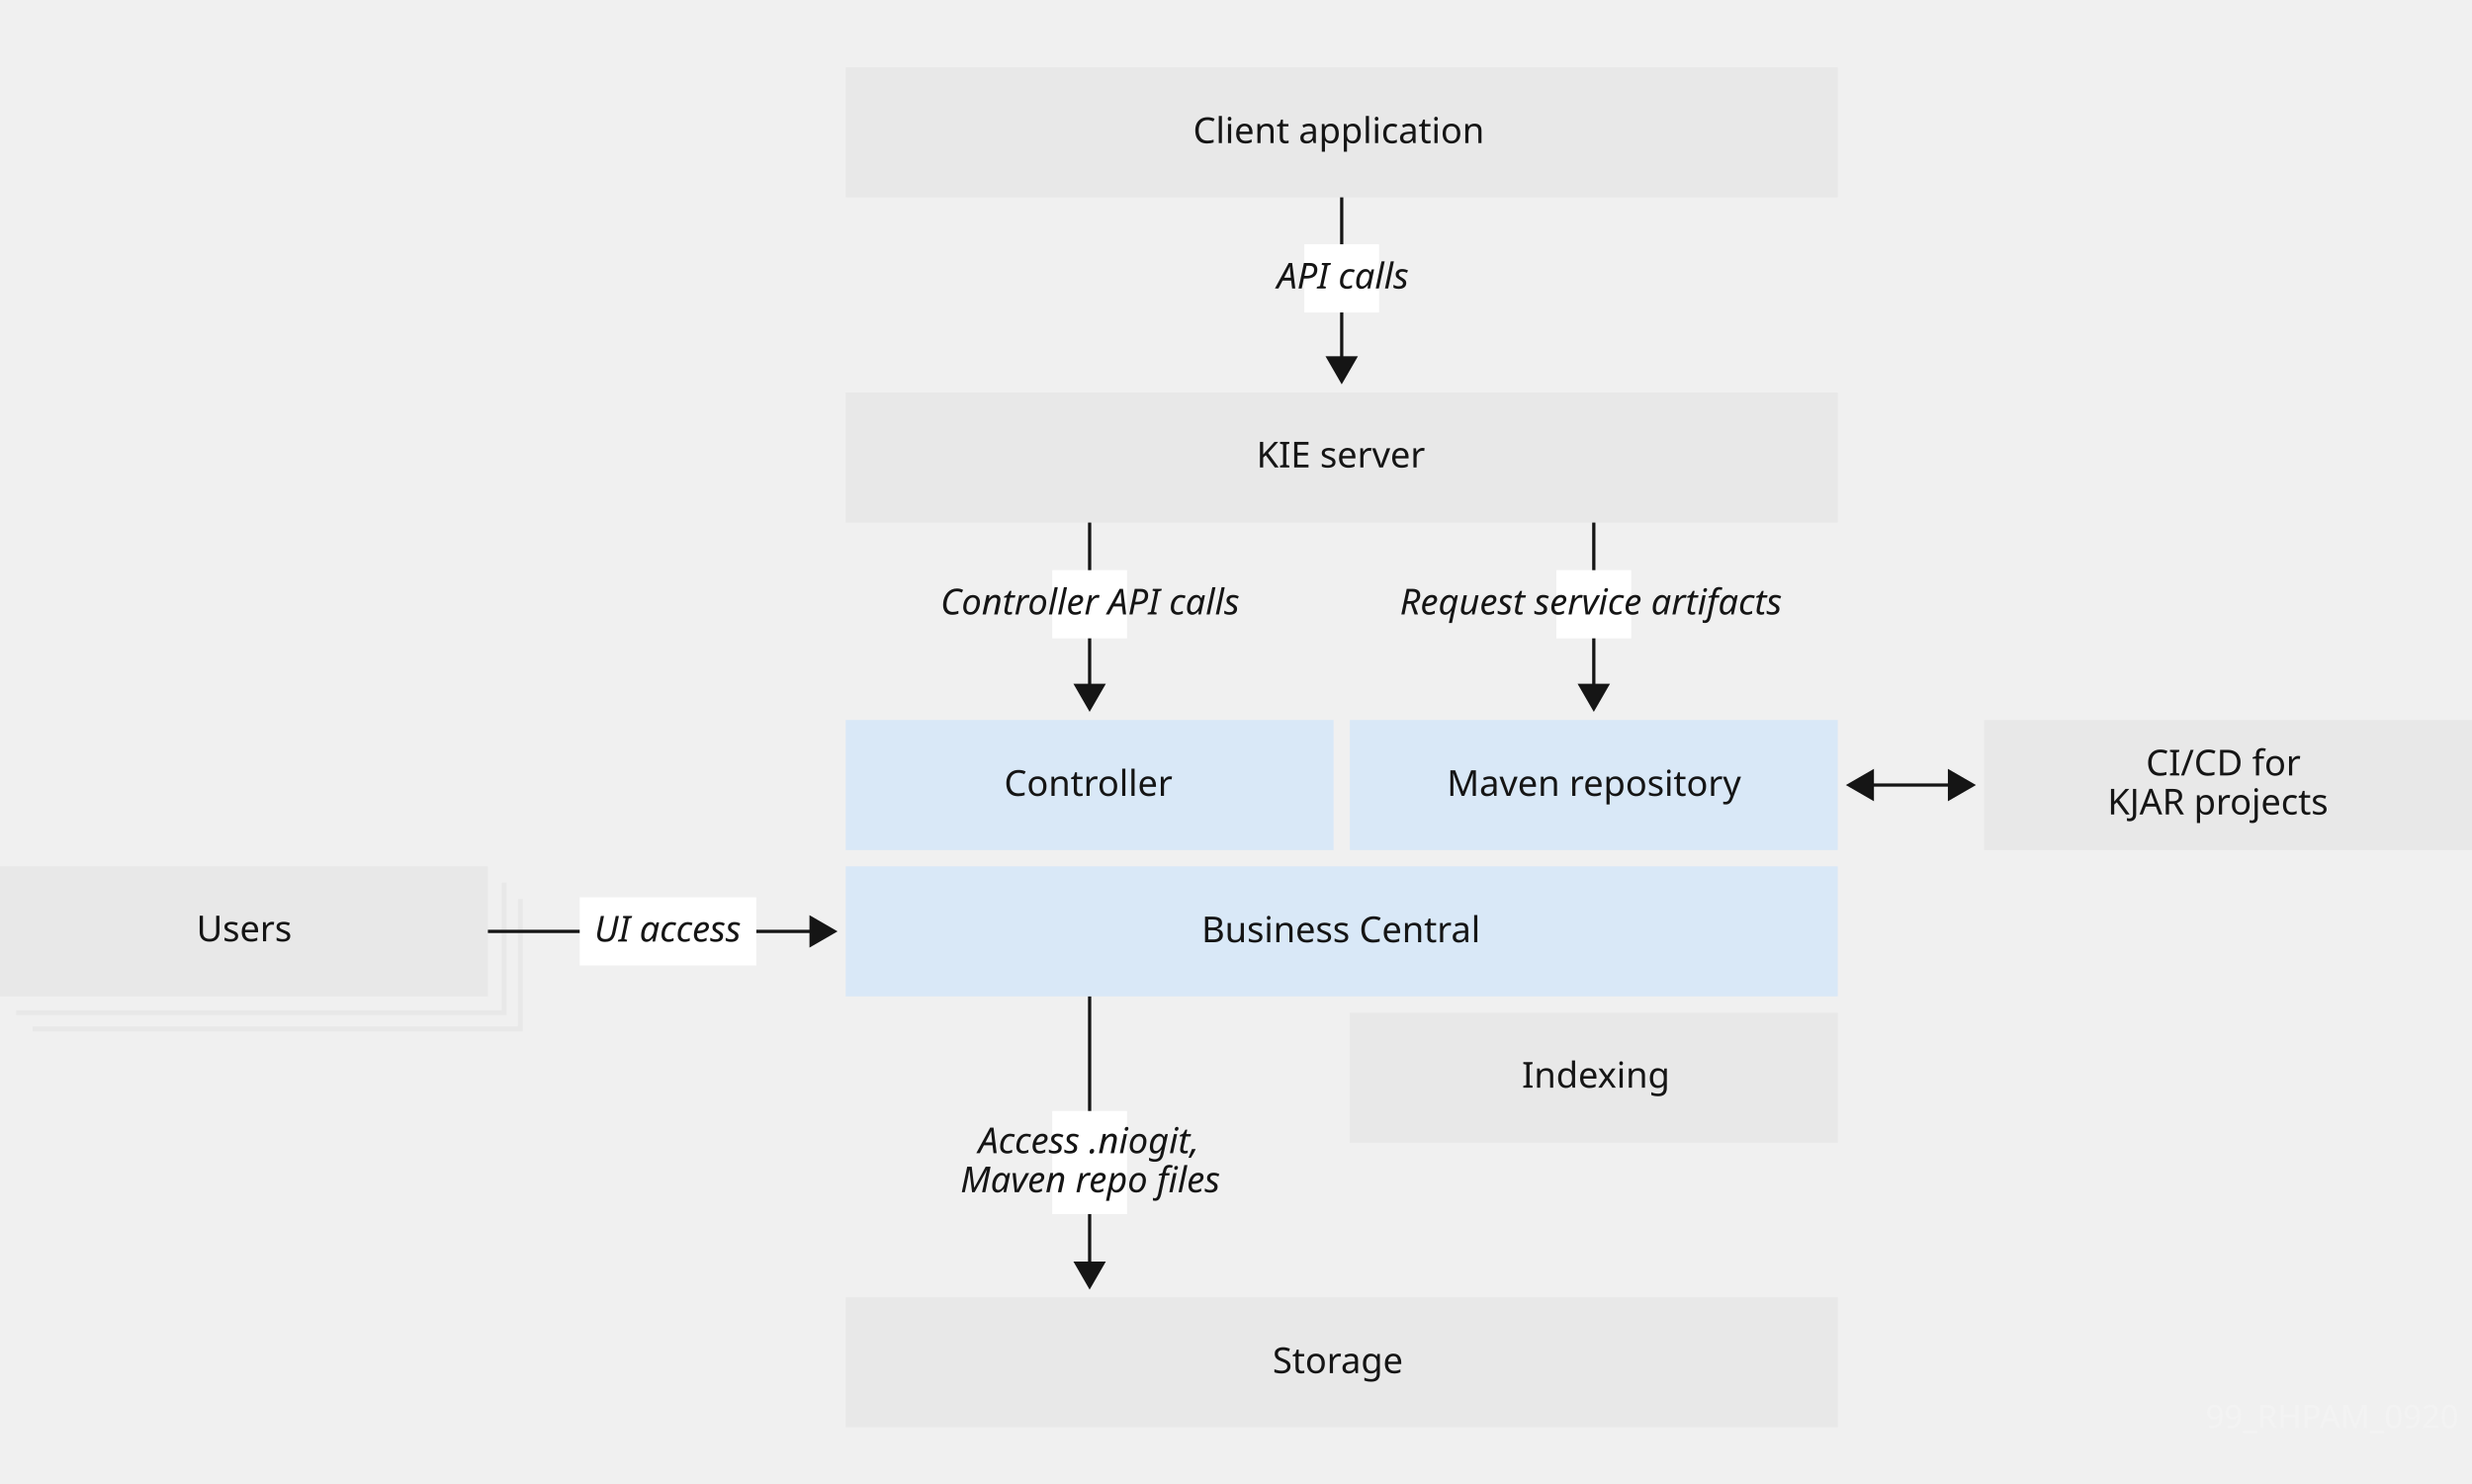
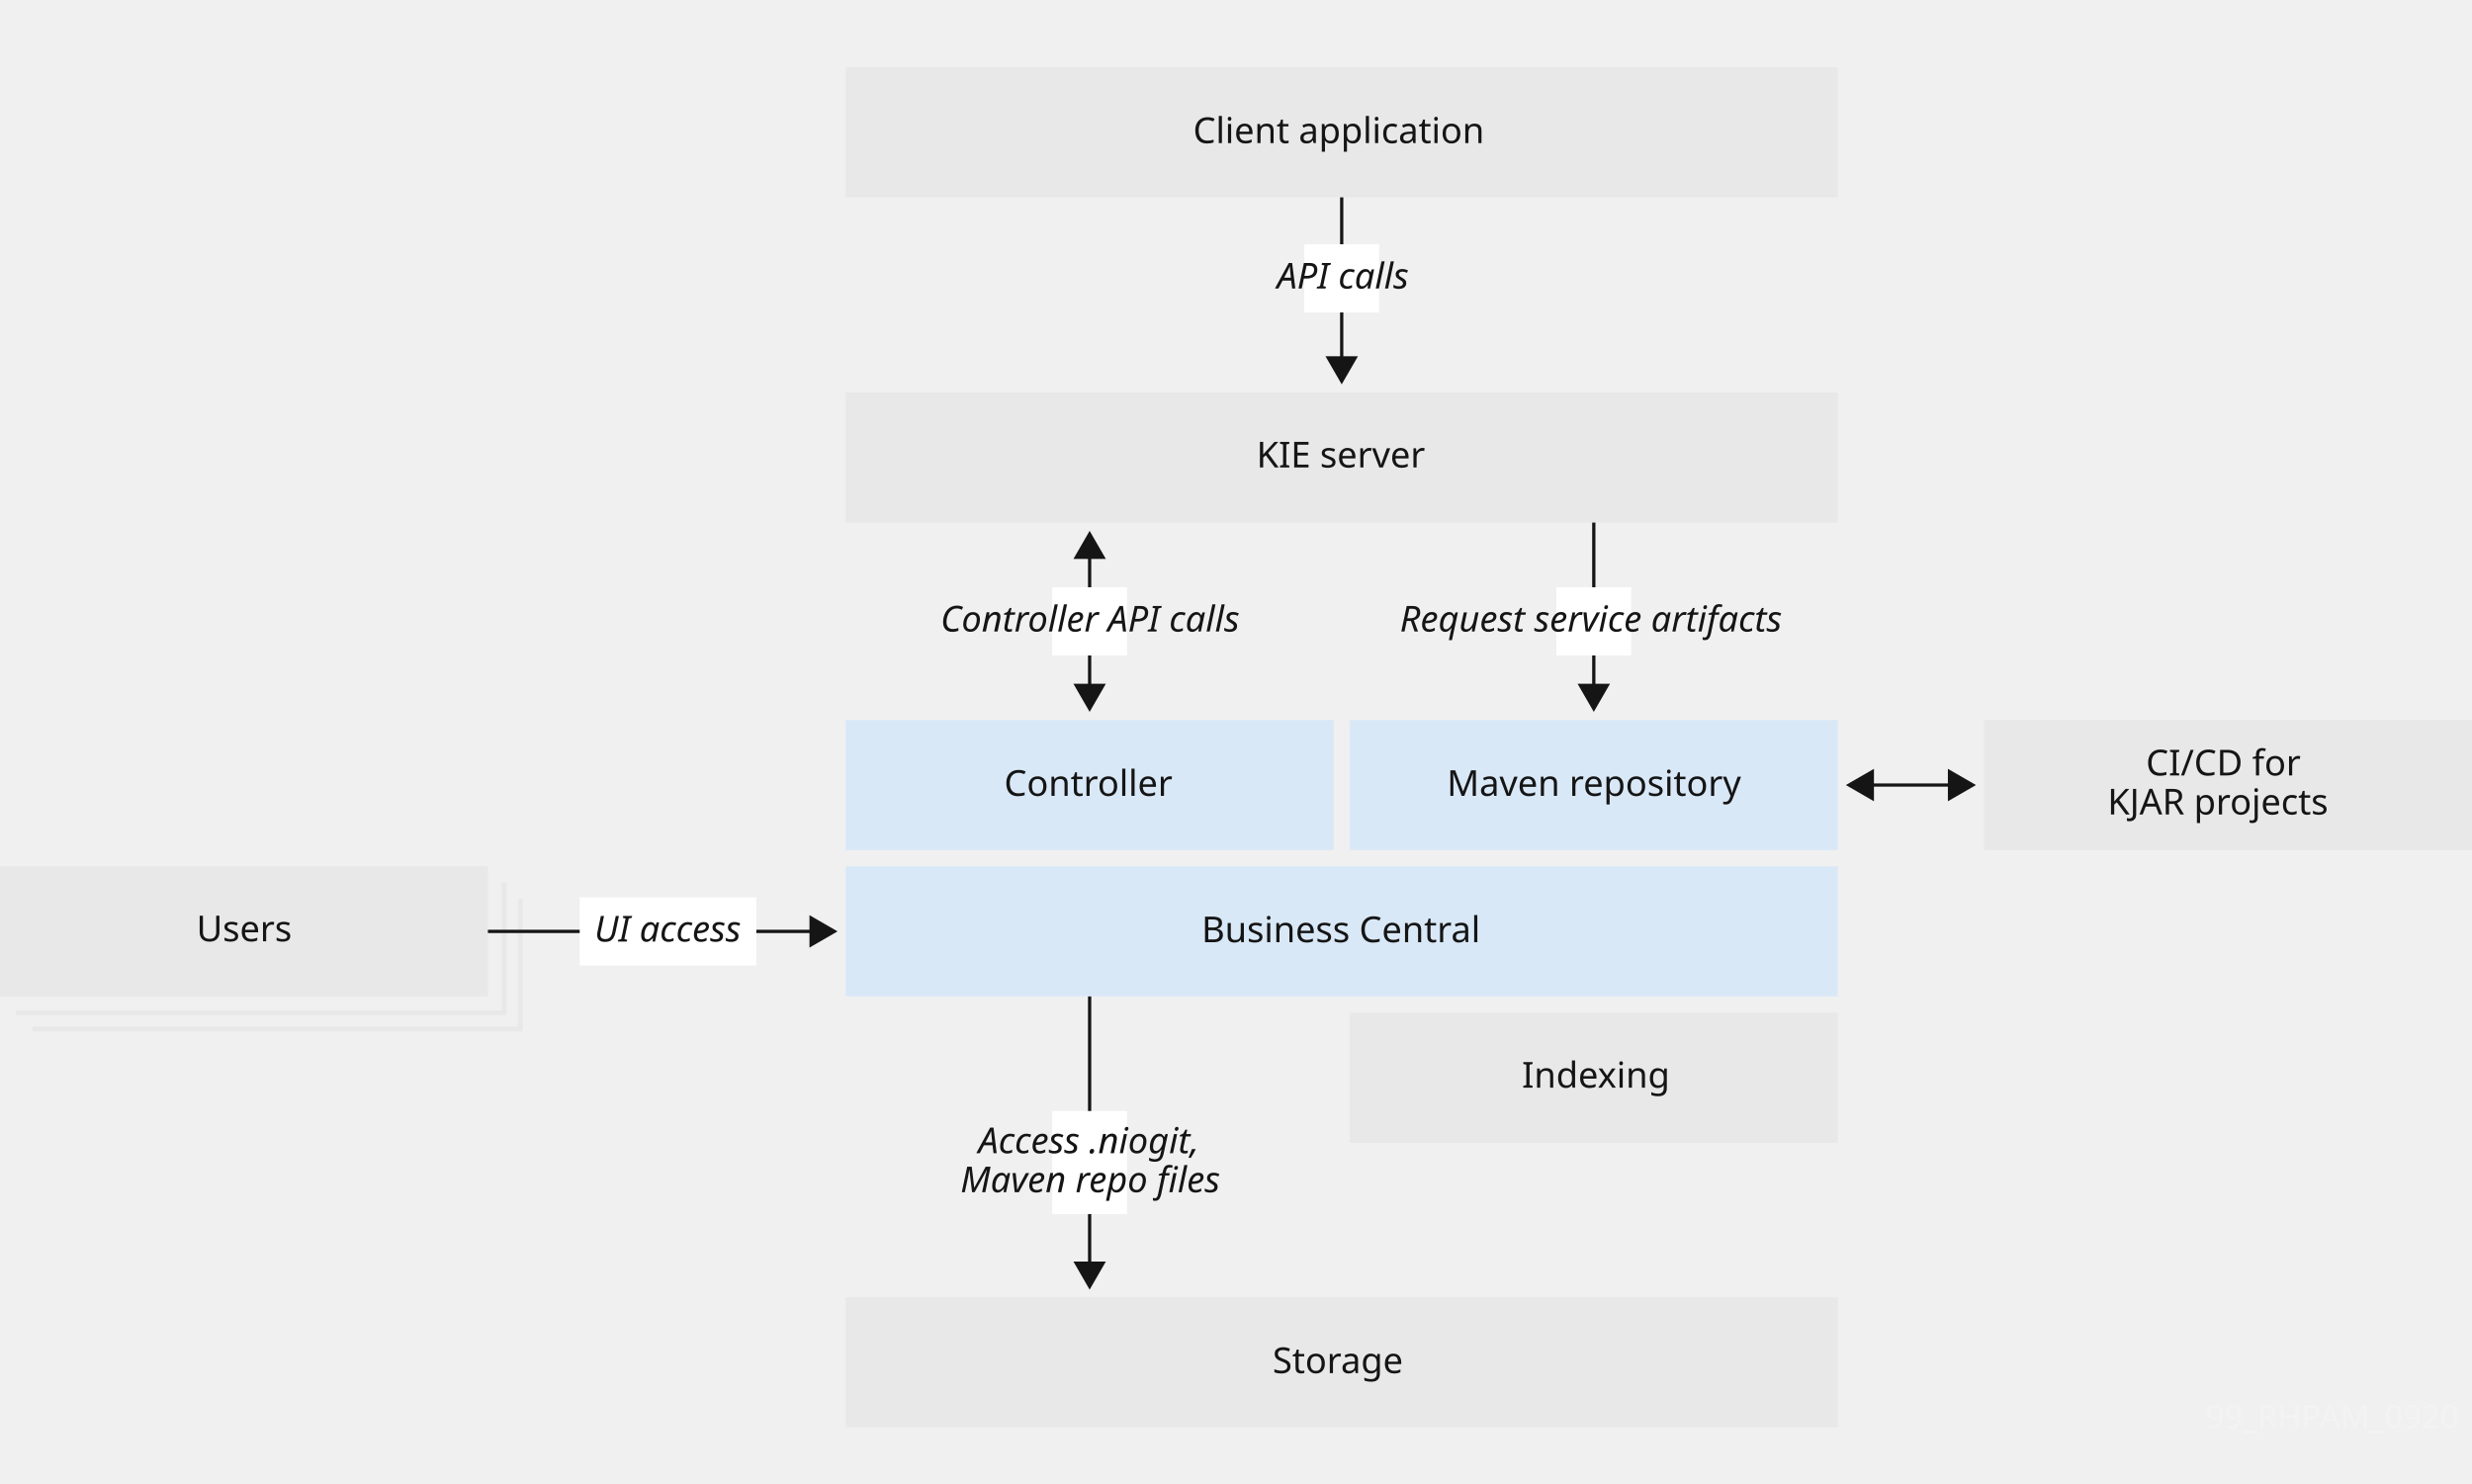
- <svg xmlns="http://www.w3.org/2000/svg" id="a5dfc5fc-970d-42fe-bdfe-0ebd1f2cee2c" data-name="artwork" width="760" height="456.101" viewBox="0 0 760 456.101">
+ <svg xmlns="http://www.w3.org/2000/svg" id="aa1f8b80-b45c-493d-b387-a44ba4da6183" data-name="artwork" width="760" height="456.101" viewBox="0 0 760 456.101">
  <defs>
    <style>
-       .a7b44a7b-b836-40ad-8667-200596d93c3f {
+       .afb4eeb2-6c84-42b3-97df-6f6eb775fdb9, .bca6adb0-0491-4d23-8793-bea3b90b9eba, .ff5a185c-31a4-4662-bb7a-c0ac9b76c394 {
+         fill: none;
+       }
+ 
+       .bca6adb0-0491-4d23-8793-bea3b90b9eba {
+         stroke: #151515;
+         stroke-linecap: round;
+         stroke-linejoin: round;
+       }
+ 
+       .b5144887-ea7b-4eac-b7d8-feaecfeca6a1, .e1fdf589-5055-4112-9d2f-f1ef277d222b, .ffb75daa-4c1b-4f50-a8e4-f04b7a8dcb7c {
+         fill: #151515;
+       }
+ 
+       .b325d0ca-cea5-4ad7-955d-68b113119c8c {
+         fill: #fff;
+       }
+ 
+       .b5144887-ea7b-4eac-b7d8-feaecfeca6a1, .e1fdf589-5055-4112-9d2f-f1ef277d222b {
+         font-size: 11px;
+       }
+ 
+       .b5144887-ea7b-4eac-b7d8-feaecfeca6a1 {
+         font-family: RedHatText-Italic, Red Hat Text;
+         font-style: italic;
+       }
+ 
+       .aaa7779e-6b54-4b2c-bddf-a402c4c2c1f2 {
        font-size: 10px;
        fill: #f3f3f3;
        font-family: RedHatText-Regular, Red Hat Text;
      }

-       .a2f33e9e-719a-4bf5-a3ff-f98f3f184053, .b6180309-e5f0-4a1d-8835-421adfc746da, .bef4833d-8349-4c0a-a9c6-4a5cd5a836fb {
-         fill: none;
-       }
- 
-       .a2f33e9e-719a-4bf5-a3ff-f98f3f184053 {
-         stroke: #151515;
-         stroke-linecap: round;
-         stroke-linejoin: round;
-       }
- 
-       .bf925180-eb7f-4cce-b4fd-0d9df57e821a, .eb4d00d6-c261-42a2-85cf-7c528b533bf4, .fe31ff38-ae81-405d-abb4-4be849a1ead2 {
-         fill: #151515;
-       }
- 
-       .bdbf8af9-5bc3-47a2-b18a-b0fb17b8446c {
+       .affd2bcf-853f-4016-9ebc-de67aef42154 {
        fill: #e8e8e8;
      }

-       .bf925180-eb7f-4cce-b4fd-0d9df57e821a, .fe31ff38-ae81-405d-abb4-4be849a1ead2 {
-         font-size: 11px;
-       }
- 
-       .fe31ff38-ae81-405d-abb4-4be849a1ead2 {
+       .e1fdf589-5055-4112-9d2f-f1ef277d222b {
        font-family: RedHatText-Medium, Red Hat Text;
        font-weight: 500;
      }

-       .a77240ac-f358-4bd7-bc41-669d43b00762 {
-         fill: #fff;
-       }
- 
-       .bf925180-eb7f-4cce-b4fd-0d9df57e821a {
-         font-family: RedHatText-Italic, Red Hat Text;
-         font-style: italic;
-       }
- 
-       .bef4833d-8349-4c0a-a9c6-4a5cd5a836fb {
+       .ff5a185c-31a4-4662-bb7a-c0ac9b76c394 {
        stroke: #e8e8e8;
        stroke-miterlimit: 10;
        stroke-width: 1.5px;
      }

-       .b0a3761d-d9e2-4cba-971f-8a74efe50b8b {
+       .f22a5c7a-19e6-4161-9a8e-cea48c749e36 {
        fill: #d9e8f7;
      }
    </style>
  </defs>
  <g>
-     <text class="a7b44a7b-b836-40ad-8667-200596d93c3f" transform="translate(678.091 439.119)">99_RHPAM_0920</text>
-     <rect class="b6180309-e5f0-4a1d-8835-421adfc746da" x="0.01" y="416.101" width="760" height="40" />
+     <line class="bca6adb0-0491-4d23-8793-bea3b90b9eba" x1="335" y1="211.711" x2="335" y2="170.405" />
+     <polygon class="ffb75daa-4c1b-4f50-a8e4-f04b7a8dcb7c" points="339.986 210.252 335 218.887 330.014 210.252 339.986 210.252" />
+     <polygon class="ffb75daa-4c1b-4f50-a8e4-f04b7a8dcb7c" points="339.986 171.864 335 163.229 330.014 171.864 339.986 171.864" />
+   </g>
+   <rect class="b325d0ca-cea5-4ad7-955d-68b113119c8c" x="323.5" y="180.575" width="23" height="20.965" />
+   <text class="b5144887-ea7b-4eac-b7d8-feaecfeca6a1" transform="translate(289.153 194.182)">Controller API calls</text>
+   <g>
+     <line class="bca6adb0-0491-4d23-8793-bea3b90b9eba" x1="490" y1="211.711" x2="490" y2="160.729" />
+     <polygon class="ffb75daa-4c1b-4f50-a8e4-f04b7a8dcb7c" points="494.986 210.252 490 218.887 485.014 210.252 494.986 210.252" />
+   </g>
+   <rect class="b325d0ca-cea5-4ad7-955d-68b113119c8c" x="478.5" y="180.575" width="23" height="20.965" />
+   <text class="b5144887-ea7b-4eac-b7d8-feaecfeca6a1" transform="translate(430.375 194.182)">Request service artifacts</text>
+   <g>
+     <text class="aaa7779e-6b54-4b2c-bddf-a402c4c2c1f2" transform="translate(678.091 439.119)">99_RHPAM_0920</text>
+     <rect class="afb4eeb2-6c84-42b3-97df-6f6eb775fdb9" x="0.01" y="416.101" width="760" height="40" />
  </g>
  <g>
-     <line class="a2f33e9e-719a-4bf5-a3ff-f98f3f184053" x1="412.5" y1="111.007" x2="412.5" y2="60.525" />
-     <polygon class="eb4d00d6-c261-42a2-85cf-7c528b533bf4" points="417.486 109.548 412.5 118.183 407.514 109.548 417.486 109.548" />
+     <line class="bca6adb0-0491-4d23-8793-bea3b90b9eba" x1="412.5" y1="111.007" x2="412.5" y2="60.525" />
+     <polygon class="ffb75daa-4c1b-4f50-a8e4-f04b7a8dcb7c" points="417.486 109.548 412.5 118.183 407.514 109.548 417.486 109.548" />
  </g>
  <g>
-     <rect class="bdbf8af9-5bc3-47a2-b18a-b0fb17b8446c" x="260" y="20.683" width="305" height="40" />
-     <text class="fe31ff38-ae81-405d-abb4-4be849a1ead2" transform="translate(366.813 44.008)">Client application</text>
+     <rect class="affd2bcf-853f-4016-9ebc-de67aef42154" x="260" y="20.683" width="305" height="40" />
+     <text class="e1fdf589-5055-4112-9d2f-f1ef277d222b" transform="translate(366.813 44.008)">Client application</text>
  </g>
-   <rect class="a77240ac-f358-4bd7-bc41-669d43b00762" x="401" y="75.11" width="23" height="20.965" />
-   <text class="bf925180-eb7f-4cce-b4fd-0d9df57e821a" transform="translate(392.591 88.716)">API calls</text>
+   <rect class="b325d0ca-cea5-4ad7-955d-68b113119c8c" x="401" y="75.11" width="23" height="20.965" />
+   <text class="b5144887-ea7b-4eac-b7d8-feaecfeca6a1" transform="translate(392.591 88.716)">API calls</text>
  <g>
-     <line class="a2f33e9e-719a-4bf5-a3ff-f98f3f184053" x1="335" y1="306.387" x2="335" y2="389.369" />
-     <polygon class="eb4d00d6-c261-42a2-85cf-7c528b533bf4" points="330.014 387.91 335 396.545 339.986 387.91 330.014 387.91" />
+     <line class="bca6adb0-0491-4d23-8793-bea3b90b9eba" x1="335" y1="306.387" x2="335" y2="389.369" />
+     <polygon class="ffb75daa-4c1b-4f50-a8e4-f04b7a8dcb7c" points="330.014 387.91 335 396.545 339.986 387.91 330.014 387.91" />
  </g>
  <g>
-     <rect class="bdbf8af9-5bc3-47a2-b18a-b0fb17b8446c" x="260" y="398.887" width="305" height="40" />
-     <text class="fe31ff38-ae81-405d-abb4-4be849a1ead2" transform="translate(391.243 422.211)">Storage</text>
+     <rect class="affd2bcf-853f-4016-9ebc-de67aef42154" x="260" y="398.887" width="305" height="40" />
+     <text class="e1fdf589-5055-4112-9d2f-f1ef277d222b" transform="translate(391.243 422.211)">Storage</text>
+   </g>
+   <polyline class="ff5a185c-31a4-4662-bb7a-c0ac9b76c394" points="155 271.387 155 311.387 5 311.387" />
+   <polyline class="ff5a185c-31a4-4662-bb7a-c0ac9b76c394" points="160 276.387 160 316.387 10 316.387" />
+   <rect class="affd2bcf-853f-4016-9ebc-de67aef42154" x="260" y="120.683" width="305" height="40" />
+   <text class="e1fdf589-5055-4112-9d2f-f1ef277d222b" transform="translate(386.298 143.73)">KIE server</text>
+   <rect class="f22a5c7a-19e6-4161-9a8e-cea48c749e36" x="415" y="221.387" width="150" height="40" />
+   <text class="e1fdf589-5055-4112-9d2f-f1ef277d222b" transform="translate(444.845 244.711)">Maven repository</text>
+   <rect class="affd2bcf-853f-4016-9ebc-de67aef42154" x="415" y="311.387" width="150" height="40" />
+   <text class="e1fdf589-5055-4112-9d2f-f1ef277d222b" transform="translate(467.895 334.434)">Indexing</text>
+   <rect class="f22a5c7a-19e6-4161-9a8e-cea48c749e36" x="260" y="221.387" width="150" height="40" />
+   <text class="e1fdf589-5055-4112-9d2f-f1ef277d222b" transform="translate(308.721 244.711)">Controller</text>
+   <rect class="f22a5c7a-19e6-4161-9a8e-cea48c749e36" x="260" y="266.387" width="305" height="40" />
+   <text class="e1fdf589-5055-4112-9d2f-f1ef277d222b" transform="translate(369.414 289.711)">Business Central</text>
+   <rect class="affd2bcf-853f-4016-9ebc-de67aef42154" x="610" y="221.387" width="150" height="40" />
+   <text class="e1fdf589-5055-4112-9d2f-f1ef277d222b" transform="translate(659.76 238.434)">CI/CD for<tspan x="-11.813" y="12">KJAR projects</tspan>
+   </text>
+   <g>
+     <line class="bca6adb0-0491-4d23-8793-bea3b90b9eba" x1="250.324" y1="286.387" x2="150" y2="286.387" />
+     <polygon class="ffb75daa-4c1b-4f50-a8e4-f04b7a8dcb7c" points="248.865 281.4 257.5 286.387 248.865 291.373 248.865 281.4" />
  </g>
  <g>
-     <line class="a2f33e9e-719a-4bf5-a3ff-f98f3f184053" x1="335" y1="211.711" x2="335" y2="160.729" />
-     <polygon class="eb4d00d6-c261-42a2-85cf-7c528b533bf4" points="339.986 210.252 335 218.887 330.014 210.252 339.986 210.252" />
+     <line class="bca6adb0-0491-4d23-8793-bea3b90b9eba" x1="600.324" y1="241.387" x2="574.676" y2="241.387" />
+     <polygon class="ffb75daa-4c1b-4f50-a8e4-f04b7a8dcb7c" points="598.865 236.4 607.5 241.387 598.865 246.373 598.865 236.4" />
+     <polygon class="ffb75daa-4c1b-4f50-a8e4-f04b7a8dcb7c" points="576.135 236.4 567.5 241.387 576.135 246.373 576.135 236.4" />
  </g>
-   <rect class="a77240ac-f358-4bd7-bc41-669d43b00762" x="323.5" y="175.313" width="23" height="20.965" />
-   <text class="bf925180-eb7f-4cce-b4fd-0d9df57e821a" transform="translate(289.153 188.919)">Controller API calls</text>
-   <g>
-     <line class="a2f33e9e-719a-4bf5-a3ff-f98f3f184053" x1="490" y1="211.711" x2="490" y2="160.729" />
-     <polygon class="eb4d00d6-c261-42a2-85cf-7c528b533bf4" points="494.986 210.252 490 218.887 485.014 210.252 494.986 210.252" />
-   </g>
-   <rect class="a77240ac-f358-4bd7-bc41-669d43b00762" x="478.5" y="175.313" width="23" height="20.965" />
-   <text class="bf925180-eb7f-4cce-b4fd-0d9df57e821a" transform="translate(430.375 188.919)">Request service artifacts</text>
-   <polyline class="bef4833d-8349-4c0a-a9c6-4a5cd5a836fb" points="155 271.387 155 311.387 5 311.387" />
-   <polyline class="bef4833d-8349-4c0a-a9c6-4a5cd5a836fb" points="160 276.387 160 316.387 10 316.387" />
-   <rect class="bdbf8af9-5bc3-47a2-b18a-b0fb17b8446c" x="260" y="120.683" width="305" height="40" />
-   <text class="fe31ff38-ae81-405d-abb4-4be849a1ead2" transform="translate(386.298 143.73)">KIE server</text>
-   <rect class="b0a3761d-d9e2-4cba-971f-8a74efe50b8b" x="415" y="221.387" width="150" height="40" />
-   <text class="fe31ff38-ae81-405d-abb4-4be849a1ead2" transform="translate(444.845 244.711)">Maven repository</text>
-   <rect class="bdbf8af9-5bc3-47a2-b18a-b0fb17b8446c" x="415" y="311.387" width="150" height="40" />
-   <text class="fe31ff38-ae81-405d-abb4-4be849a1ead2" transform="translate(467.895 334.434)">Indexing</text>
-   <rect class="b0a3761d-d9e2-4cba-971f-8a74efe50b8b" x="260" y="221.387" width="150" height="40" />
-   <text class="fe31ff38-ae81-405d-abb4-4be849a1ead2" transform="translate(308.721 244.711)">Controller</text>
-   <rect class="b0a3761d-d9e2-4cba-971f-8a74efe50b8b" x="260" y="266.387" width="305" height="40" />
-   <text class="fe31ff38-ae81-405d-abb4-4be849a1ead2" transform="translate(369.414 289.711)">Business Central</text>
-   <rect class="bdbf8af9-5bc3-47a2-b18a-b0fb17b8446c" x="610" y="221.387" width="150" height="40" />
-   <text class="fe31ff38-ae81-405d-abb4-4be849a1ead2" transform="translate(659.76 238.434)">CI/CD for<tspan x="-11.813" y="12">KJAR projects</tspan>
+   <rect class="b325d0ca-cea5-4ad7-955d-68b113119c8c" x="323.5" y="341.613" width="23" height="31.706" />
+   <text class="b5144887-ea7b-4eac-b7d8-feaecfeca6a1" transform="translate(300.774 354.59)">Access .niogit,<tspan x="-5.506" y="12">Maven repo files</tspan>
  </text>
-   <g>
-     <line class="a2f33e9e-719a-4bf5-a3ff-f98f3f184053" x1="250.324" y1="286.387" x2="150" y2="286.387" />
-     <polygon class="eb4d00d6-c261-42a2-85cf-7c528b533bf4" points="248.865 281.4 257.5 286.387 248.865 291.373 248.865 281.4" />
-   </g>
-   <g>
-     <line class="a2f33e9e-719a-4bf5-a3ff-f98f3f184053" x1="600.324" y1="241.387" x2="574.676" y2="241.387" />
-     <polygon class="eb4d00d6-c261-42a2-85cf-7c528b533bf4" points="598.865 236.4 607.5 241.387 598.865 246.373 598.865 236.4" />
-     <polygon class="eb4d00d6-c261-42a2-85cf-7c528b533bf4" points="576.135 236.4 567.5 241.387 576.135 246.373 576.135 236.4" />
-   </g>
-   <rect class="a77240ac-f358-4bd7-bc41-669d43b00762" x="323.5" y="341.613" width="23" height="31.706" />
-   <text class="bf925180-eb7f-4cce-b4fd-0d9df57e821a" transform="translate(300.774 354.59)">Access .niogit,<tspan x="-5.506" y="12">Maven repo files</tspan>
-   </text>
-   <rect class="bdbf8af9-5bc3-47a2-b18a-b0fb17b8446c" y="266.387" width="150" height="40" />
-   <text class="fe31ff38-ae81-405d-abb4-4be849a1ead2" transform="translate(60.408 289.433)">Users</text>
-   <rect class="a77240ac-f358-4bd7-bc41-669d43b00762" x="178.221" y="275.904" width="54.307" height="20.965" />
-   <text class="bf925180-eb7f-4cce-b4fd-0d9df57e821a" transform="translate(182.721 289.511)">UI access</text>
+   <rect class="affd2bcf-853f-4016-9ebc-de67aef42154" y="266.387" width="150" height="40" />
+   <text class="e1fdf589-5055-4112-9d2f-f1ef277d222b" transform="translate(60.408 289.433)">Users</text>
+   <rect class="b325d0ca-cea5-4ad7-955d-68b113119c8c" x="178.221" y="275.904" width="54.307" height="20.965" />
+   <text class="b5144887-ea7b-4eac-b7d8-feaecfeca6a1" transform="translate(182.721 289.511)">UI access</text>
</svg>
